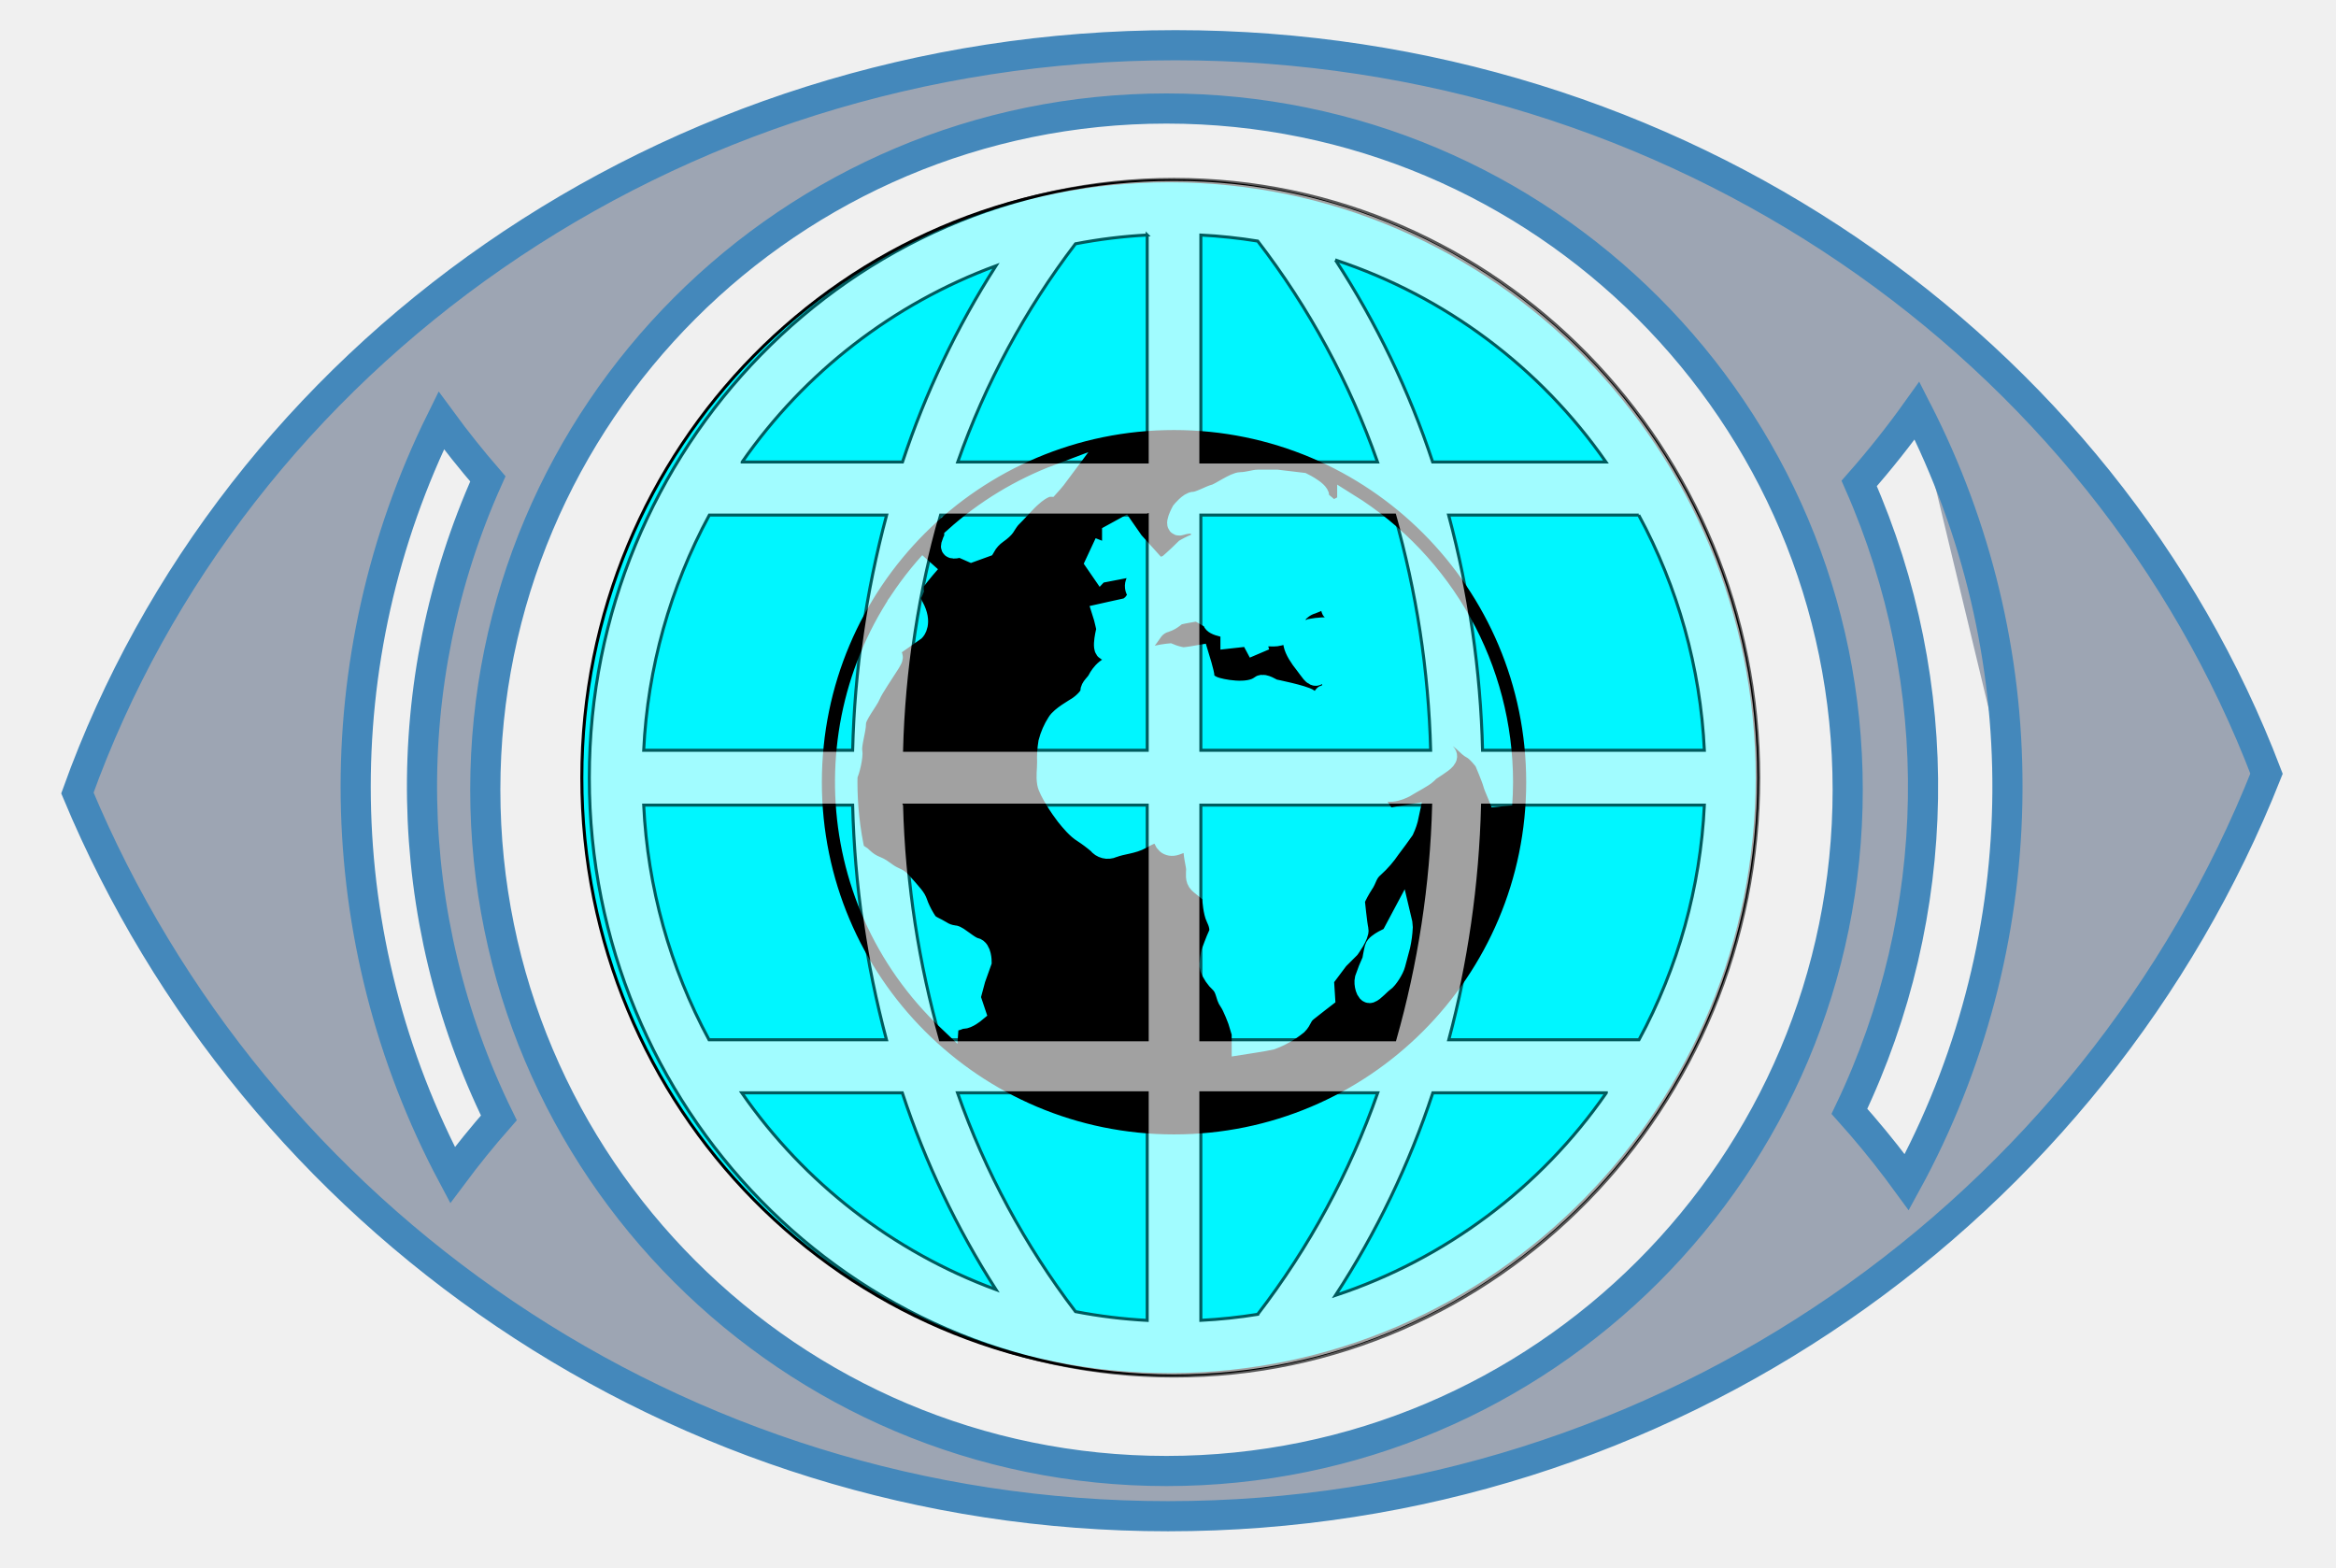
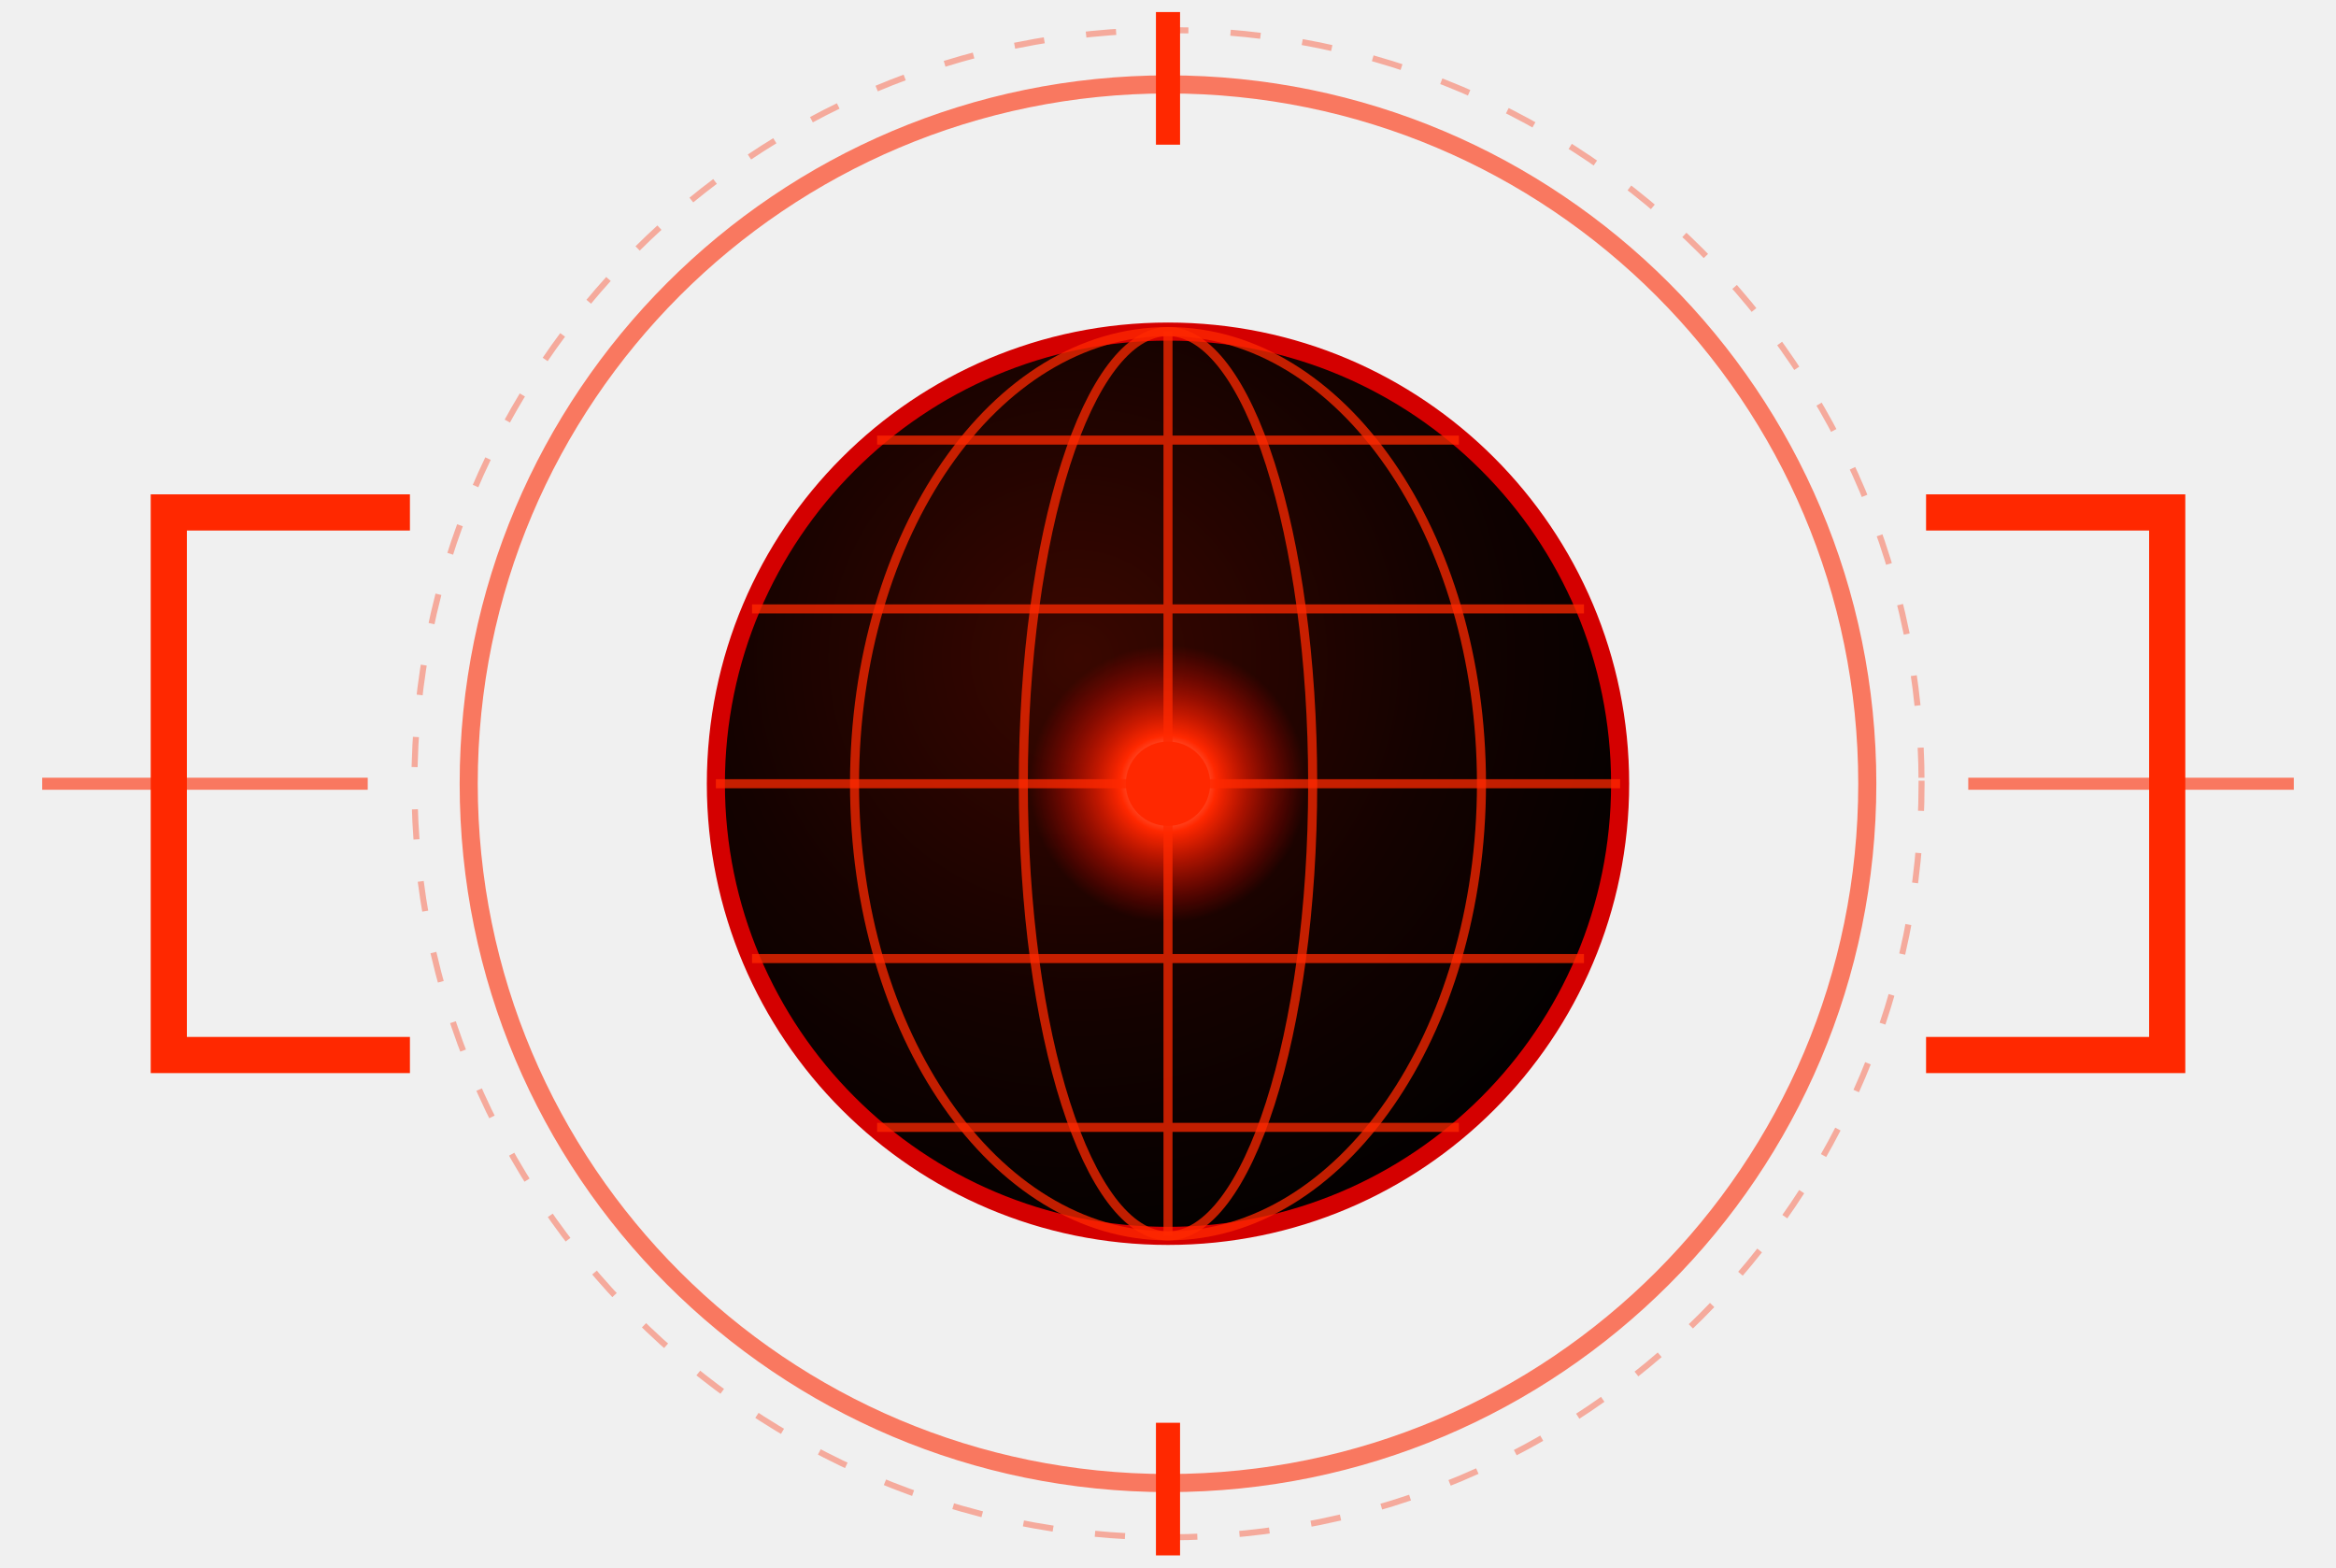
<svg xmlns="http://www.w3.org/2000/svg" viewBox="180 120 775 520" role="img" aria-labelledby="logo-title">
  <defs>
-     <style>
-       .cls-4 {
-         fill: #fff;
-       }
- 
-       .cls-2, .cls-4 {
-         stroke: #000;
-         stroke-width: 1px;
-       }
- 
-       .cls-1 {
-         fill: #4454727a;
-         stroke: #48b;
-         stroke-width: 10px;
-       }
- 
-       .cls-1, .cls-2, .cls-3, .cls-4 {
-         fill-rule: evenodd;
-       }
- 
-       .cls-2 {
-         fill: #00f6ff;
-       }
- 
-       .cls-3 {
-         stroke: #00f6ff;
-         stroke-linecap: round;
-         stroke-width: 6.99px;
-       }
- 
-       .cls-4 {
-         opacity: 0.63;
-       }
-     </style>
+     <radialGradient id="globe-fill" cx="0.4" cy="0.36" r="0.72">
+       <stop offset="0" stop-color="#3a0700" />
+       <stop offset="0.55" stop-color="#140200" />
+       <stop offset="1" stop-color="#000000" />
+     </radialGradient>
+     <radialGradient id="core-glow" cx="0.5" cy="0.5" r="0.5">
+       <stop offset="0" stop-color="#ffd2c4" />
+       <stop offset="0.35" stop-color="#ff2800" />
+       <stop offset="1" stop-color="#d40000" stop-opacity="0" />
+     </radialGradient>
  </defs>
-   <path id="outer_eye" class="cls-1" d="M567.5,623c-163.183,0-303.026-99.084-361.823-239.922C257.508,238.76,401.037,135,570,135c166.451,0,308.222,100.7,361.954,241.667C874.771,520.905,733.152,623,567.5,623ZM567,156c124.816,0,226,101.184,226,226S691.816,608,567,608,341,506.816,341,382,442.184,156,567,156ZM816,256.213A272.836,272.836,0,0,1,846,381M793.574,488.677a249.545,249.545,0,0,0,3.239-208.3A303.384,303.384,0,0,0,816,256.213a274.468,274.468,0,0,1-1.516,252.475q-0.927,1.758-1.88,3.5-1.632-2.238-3.306-4.446Q801.826,497.884,793.574,488.677ZM345.5,490.85q-8.055,9.164-15.37,18.966a274.353,274.353,0,0,1-3.748-250.343q7.347,10.012,15.469,19.393A249.512,249.512,0,0,0,345.5,490.85Z" />
-   <path id="inner_eye" class="cls-2" d="M568,179.985c107.678,0,194.968,88.655,194.968,198.015S675.678,576.015,568,576.015,373.032,487.36,373.032,378,460.322,179.985,568,179.985Z" />
-   <path id="globe" class="cls-3" d="M569.5,499.831A120.331,120.331,0,1,1,689.831,379.5,120.33,120.33,0,0,1,569.5,499.831Zm65.1-50.585c1.225-.4,3.268-2.858,4.492-3.677s3.268-4.083,3.675-5.717,1.227-4.495,1.634-6.126a36.015,36.015,0,0,0,.818-6.135,14.639,14.639,0,0,0-.407-2.855l-3.266,6.127s-4.9,2.04-5.315,3.674-0.817,4.088-.817,4.088a61.248,61.248,0,0,0-2.45,6.133C632.554,446.388,633.372,449.66,634.6,449.246ZM461.011,377.072c0.72-1.105,1.928-6.276,1.6-7.894-0.411-2.037,1.225-6.94,1.225-9.392s4.083-7.358,4.9-9.4,4.491-7.349,6.535-10.623-0.4-2.038-2.449-.809,1.225-3.274,2.449-4.086,8.172-5.72,8.172-5.72,2.449-2.454-.409-7.762c-2.211-4.1,0-4.5,0-6.128a2.43,2.43,0,0,0-1.28-.223c2.129-2.952,4.408-5.788,6.811-8.512A108.871,108.871,0,0,0,494.612,458.6a0.454,0.454,0,0,1,.683-0.363c2.043,0.819,2.449-.4,4.085-0.4s4.086-2.043,4.086-2.043l-1.641-4.9,1.641-6.126,2.041-5.717s0-4.095-2.041-4.5-5.722-4.081-6.946-4.081a10.018,10.018,0,0,1-4.491-1.636c-1.227-.813-3.677-1.634-4.5-2.857a31.144,31.144,0,0,1-2.858-5.314c-0.816-2.039-.409-2.039-3.681-5.715s-2.452-2.863-4.9-4.093-3.265-2.443-5.308-3.263a13.378,13.378,0,0,1-4.5-2.857,4.884,4.884,0,0,0-2.711-1.519,110.041,110.041,0,0,1-2.595-23.808C460.98,378.618,461,377.84,461.011,377.072Zm35.743-78.7a13.8,13.8,0,0,0-1.051,2.589c-0.408,1.638,2.864.416,2.864,0.416L502.239,303l4.5-1.631a13.741,13.741,0,0,1,4.083-4.5c2.857-2.043,2.454-2.452,3.677-4.084s0-.006,5.314-5.732,8.167-5.718,8.167-5.718,1.915-2.1,3.244-3.895A108.986,108.986,0,0,0,496.754,298.368Zm41.024,56.1c-1.224.82-5.715,3.272-6.944,5.315a22.681,22.681,0,0,0-2.859,6.535,31.042,31.042,0,0,0-.408,6.538c0,2.854-.41,4.5,0,6.949s4.5,8.568,6.128,10.623c1.63,2.038,3.674,4.483,5.719,5.713a47.235,47.235,0,0,1,4.9,3.674,4.03,4.03,0,0,0,4.9,1.223c3.272-1.223,6.538-1.223,9.4-2.853s7.353-3.685,7.353-1.231,1.632,4.084,4.082,3.272,6.539-2.858,6.13,0S577,406.764,577,408.4s-0.4,3.265.818,4.495,4.5,3.265,4.5,4.49,0.409,5.311,1.229,6.946,1.639,4.08.823,5.724-2.434,6.123-2.434,6.123-0.779,3.676-.37,4.9a12.683,12.683,0,0,0,3.332,4.906c2.043,2.042,1.771,4.492,2.994,6.124s2.993,6.539,2.993,6.539l1.236,4.088v3.677s7.966-1.231,9.591-1.64a30.673,30.673,0,0,0,8.618-4.9c1.636-1.632,1.311-2.856,3.349-4.488s5.762-4.5,5.762-4.5l-0.387-6.126,4.914-6.544,3.684-3.677s3.267-4.484,2.865-6.128c-0.413-1.628-1.231-9.8-1.231-9.8a37.972,37.972,0,0,1,2.863-5.313c1.224-1.634,1.227-3.678,3.679-5.719a33.109,33.109,0,0,0,5.306-6.126c1.229-1.634,3.681-4.9,4.5-6.127a21.871,21.871,0,0,0,1.635-4.894l-7.355,1.216c-2.45-4.082-9.392-13.073-10.621-15.112a37.04,37.04,0,0,1-2.861-7.76c-0.4-1.634-2.445-6.131-2.856-7.356s-3.27-4.908-4.088-6.128-3.675-2.043-5.309-3.268-11.843-3.27-11.843-3.27-3.129-1.991-4.088-1.226c-4.083,3.269-13.48,1.226-15.523.415s-3.269-2.041-3.269-3.272-1.835-7.143-1.835-7.143-3.985.705-5.213,0.705a20.333,20.333,0,0,1-4.442-1.276s-4.055.379-5.693,1.2a61.205,61.205,0,0,1-6.115,2.438,36.488,36.488,0,0,1-4.488.814c-3.671-1.636-6.529,2.45-7.352,4.079s-2.445,2.454-2.445,4.084S539,353.659,537.778,354.471Zm18.191-54.739-3.128-4.5-3.727,2.045V304.5l-3.839-1.5-1.715,3.674,1.685,2.452L549.114,305v4.129l8.478-1.636,3.164-2.449Zm71.15-12.676c-1.669.869-4.808,3.094-6,1.894-1.227-1.218-4.086-3.423-4.086-3.423,2.448-1.636-4.9-5.212-4.9-5.212l-8.576-1.022h-6.125c-1.227,0-3.681.825-5.723,0.825s-6.943,3.583-8.577,3.994-5.314,2.5-6.944,2.5-4.088,3.086-4.088,3.086-2.856,5.218-.4,4.4,5.717-.858,6.122.367,1.227,3.242,1.636,4.471,6.131,1.618,6.131,1.618a18.551,18.551,0,0,1,2.038-3.683c1.227-1.634,2.452-3.675,2.452-3.675s2.044,4.082,2.452,5.3-0.818,4.908-.818,4.908-4.491,2.852-5.716,2.852-8.175-6.126-8.175-6.126a25.4,25.4,0,0,0-4.489,2.043c-2.856,2.861-5.717,5.31-5.717,5.31a17.057,17.057,0,0,0-4.081,2.046c-1.629,1.222-5.138,1.487-6.117,2.854-2.039,2.863.84,4.9,0.84,4.9l-2.408,3.271-1.548,1.225-5.553,1.221-2.751.616c0.4,1.227,1.258,5.105,1.258,5.105s-1.87,6.943,0,6.943c0,0,4.276,1.64,5.5,1.64s2.625,0.4,4.265-1.227a59.861,59.861,0,0,0,5.156-6.538,8.047,8.047,0,0,1,4.49-3.267c2.454-.82,3-2.047,4.231-2.452s6.47-1.229,6.47-1.229,3.709,2.043,4.932,2.861c0.573,0.386-1.393,1.658,6.086,2.907V331.6l3.7-.411-4.207-3.264-0.44-.1-4.778-4.8-0.419-3.672s4.861,2.862,6.493,3.672a43.671,43.671,0,0,1,4.81,3.272l1.783,5.719,2.4,4.5s-1.87-5.722,0-5.722c0,0,5.158.405,6.381,0a36.253,36.253,0,0,0,5.237-1.632c1.636-.815-0.648-3.68.986-5.721a10.385,10.385,0,0,1,4.981-3.27c1.23-.405,5.35-2.447,5.35-2.447l4.522,0.82c-2.041,1.627-4.486,4.077-2.85,3.676s5.313,1.63,6.949,2.855,0.413,4.087.413,4.087-4.5-.411-7.355-0.815a29.263,29.263,0,0,0-7.351.4l-3.677,2.043s-2.454.816-2.045,2.861,2.045,4.5,3.679,6.535,2.858,4.5,4.085,3.675,5.309-3.265,5.309-3.265a12.784,12.784,0,0,0-.409,4.9,30.6,30.6,0,0,1,.409,4.9s-4.082,0-2.861.822,2.967,3.905,3.681,4.9c4.083,5.717,12.664,18.383,13.482,20.015s0.44,4.126,1.631,5.31c2.454,2.45,7.352,0,8.578-.817s5.311-2.863,6.536-4.082,0.818-.822,3.272-2.454,4.079-2.856,2.859-4.085-3.68-5.725-3.68-5.725c-3.676.825-7.351-1.222-7.351-2.445s-3.269-6.124-3.269-6.124,0.407-.82,3.269.809,5.306,4.908,7.759,4.908,3.678,0.819,6.537,2.453,4.085,3.672,5.719,4.492,4.086,4.086,4.086,4.086,2.447,5.715,2.859,7.358c0.358,1.421,2.277,5.345,2.754,7.132,0.166-2.461.281-4.937,0.281-7.44A108.8,108.8,0,0,0,627.119,287.056ZM548.884,304.5l0.333,0.133-0.333.365v-0.5Z" />
-   <path id="globe_cage" class="cls-4" d="M569.5,576.491c-106.968,0-193.988-89.044-193.988-198.491S462.532,179.509,569.5,179.509,763.488,268.553,763.488,378,676.468,576.491,569.5,576.491ZM578.4,368.9h76.237a314.2,314.2,0,0,0-11.945-78.026H578.4V368.9ZM654.634,387.1H578.4V464.94h64.345A314.251,314.251,0,0,0,654.634,387.1Zm90.813,0H671.861a333.4,333.4,0,0,1-11.206,77.836h63.112A182.117,182.117,0,0,0,745.447,387.1Zm-32.528,95.444H655.363a288.421,288.421,0,0,1-32.3,67.191A177.214,177.214,0,0,0,712.919,482.548Zm-115.67,73.48a263.416,263.416,0,0,0,39.828-73.48H578.4v75.476A173.846,173.846,0,0,0,597.249,556.028ZM560.6,558.036V482.548H497.674a263.837,263.837,0,0,0,39.135,72.575A174.279,174.279,0,0,0,560.6,558.036ZM510.434,547.83a289.038,289.038,0,0,1-31.078-65.282H426.1A177.5,177.5,0,0,0,510.434,547.83Zm-95.208-82.89H474.1A333.353,333.353,0,0,1,462.878,387.1H393.555A182.127,182.127,0,0,0,415.226,464.94ZM393.555,368.9h69.323a333.4,333.4,0,0,1,11.268-78.026H415.332A182.13,182.13,0,0,0,393.555,368.9Zm32.676-95.633h53.185a289.064,289.064,0,0,1,31-65.087A177.487,177.487,0,0,0,426.231,273.263Zm134.372-75.3a174.068,174.068,0,0,0-23.8,2.914,263.8,263.8,0,0,0-39.06,72.384H560.6v-75.3Zm0,92.905H492.051A314.088,314.088,0,0,0,480.106,368.9h80.5V290.87Zm-80.5,96.234A314.1,314.1,0,0,0,492,464.94h68.6V387.1h-80.5ZM578.4,197.977v75.286h58.612a263.412,263.412,0,0,0-39.751-73.289A174.011,174.011,0,0,0,578.4,197.977Zm44.672,8.286a288.6,288.6,0,0,1,32.231,67h57.491A177.213,177.213,0,0,0,623.069,206.263Zm100.6,84.607H660.6A333.3,333.3,0,0,1,671.861,368.9h73.586A182.129,182.129,0,0,0,723.667,290.87Z" />
+   <g id="shell" fill="none" stroke="#ff2800" stroke-linecap="square">
+     <circle cx="567.5" cy="380" r="232" stroke-width="6" stroke-opacity="0.6" />
+     <circle cx="567.5" cy="380" r="250" stroke-width="2" stroke-opacity="0.35" stroke-dasharray="8 16" />
+     <path d="M567.5 128v36M567.5 596v36" stroke-width="8" />
+     <path d="M310 290H236V470H310M825 290H899V470H825" stroke-width="12" />
+     <path d="M196 380H300M835 380H939" stroke-width="4" stroke-opacity="0.6" />
+   </g>
+   <g id="globe">
+     <circle cx="567.5" cy="380" r="150" fill="url(#globe-fill)" stroke="#d40000" stroke-width="6" />
+     <circle cx="567.5" cy="380" r="46" fill="url(#core-glow)" />
+     <circle cx="567.5" cy="380" r="14" fill="#ff2800" />
+   </g>
+   <g id="globe_cage" fill="none" stroke="#ff2800" stroke-width="3" stroke-opacity="0.75">
+     <ellipse cx="567.5" cy="380" rx="104" ry="150" />
+     <ellipse cx="567.5" cy="380" rx="48" ry="150" />
+     <path d="M567.5 230V530M417.5 380H717.5M429.5 322H705.5M429.5 438H705.5M471 266H664M471 494H664" />
+   </g>
</svg>
